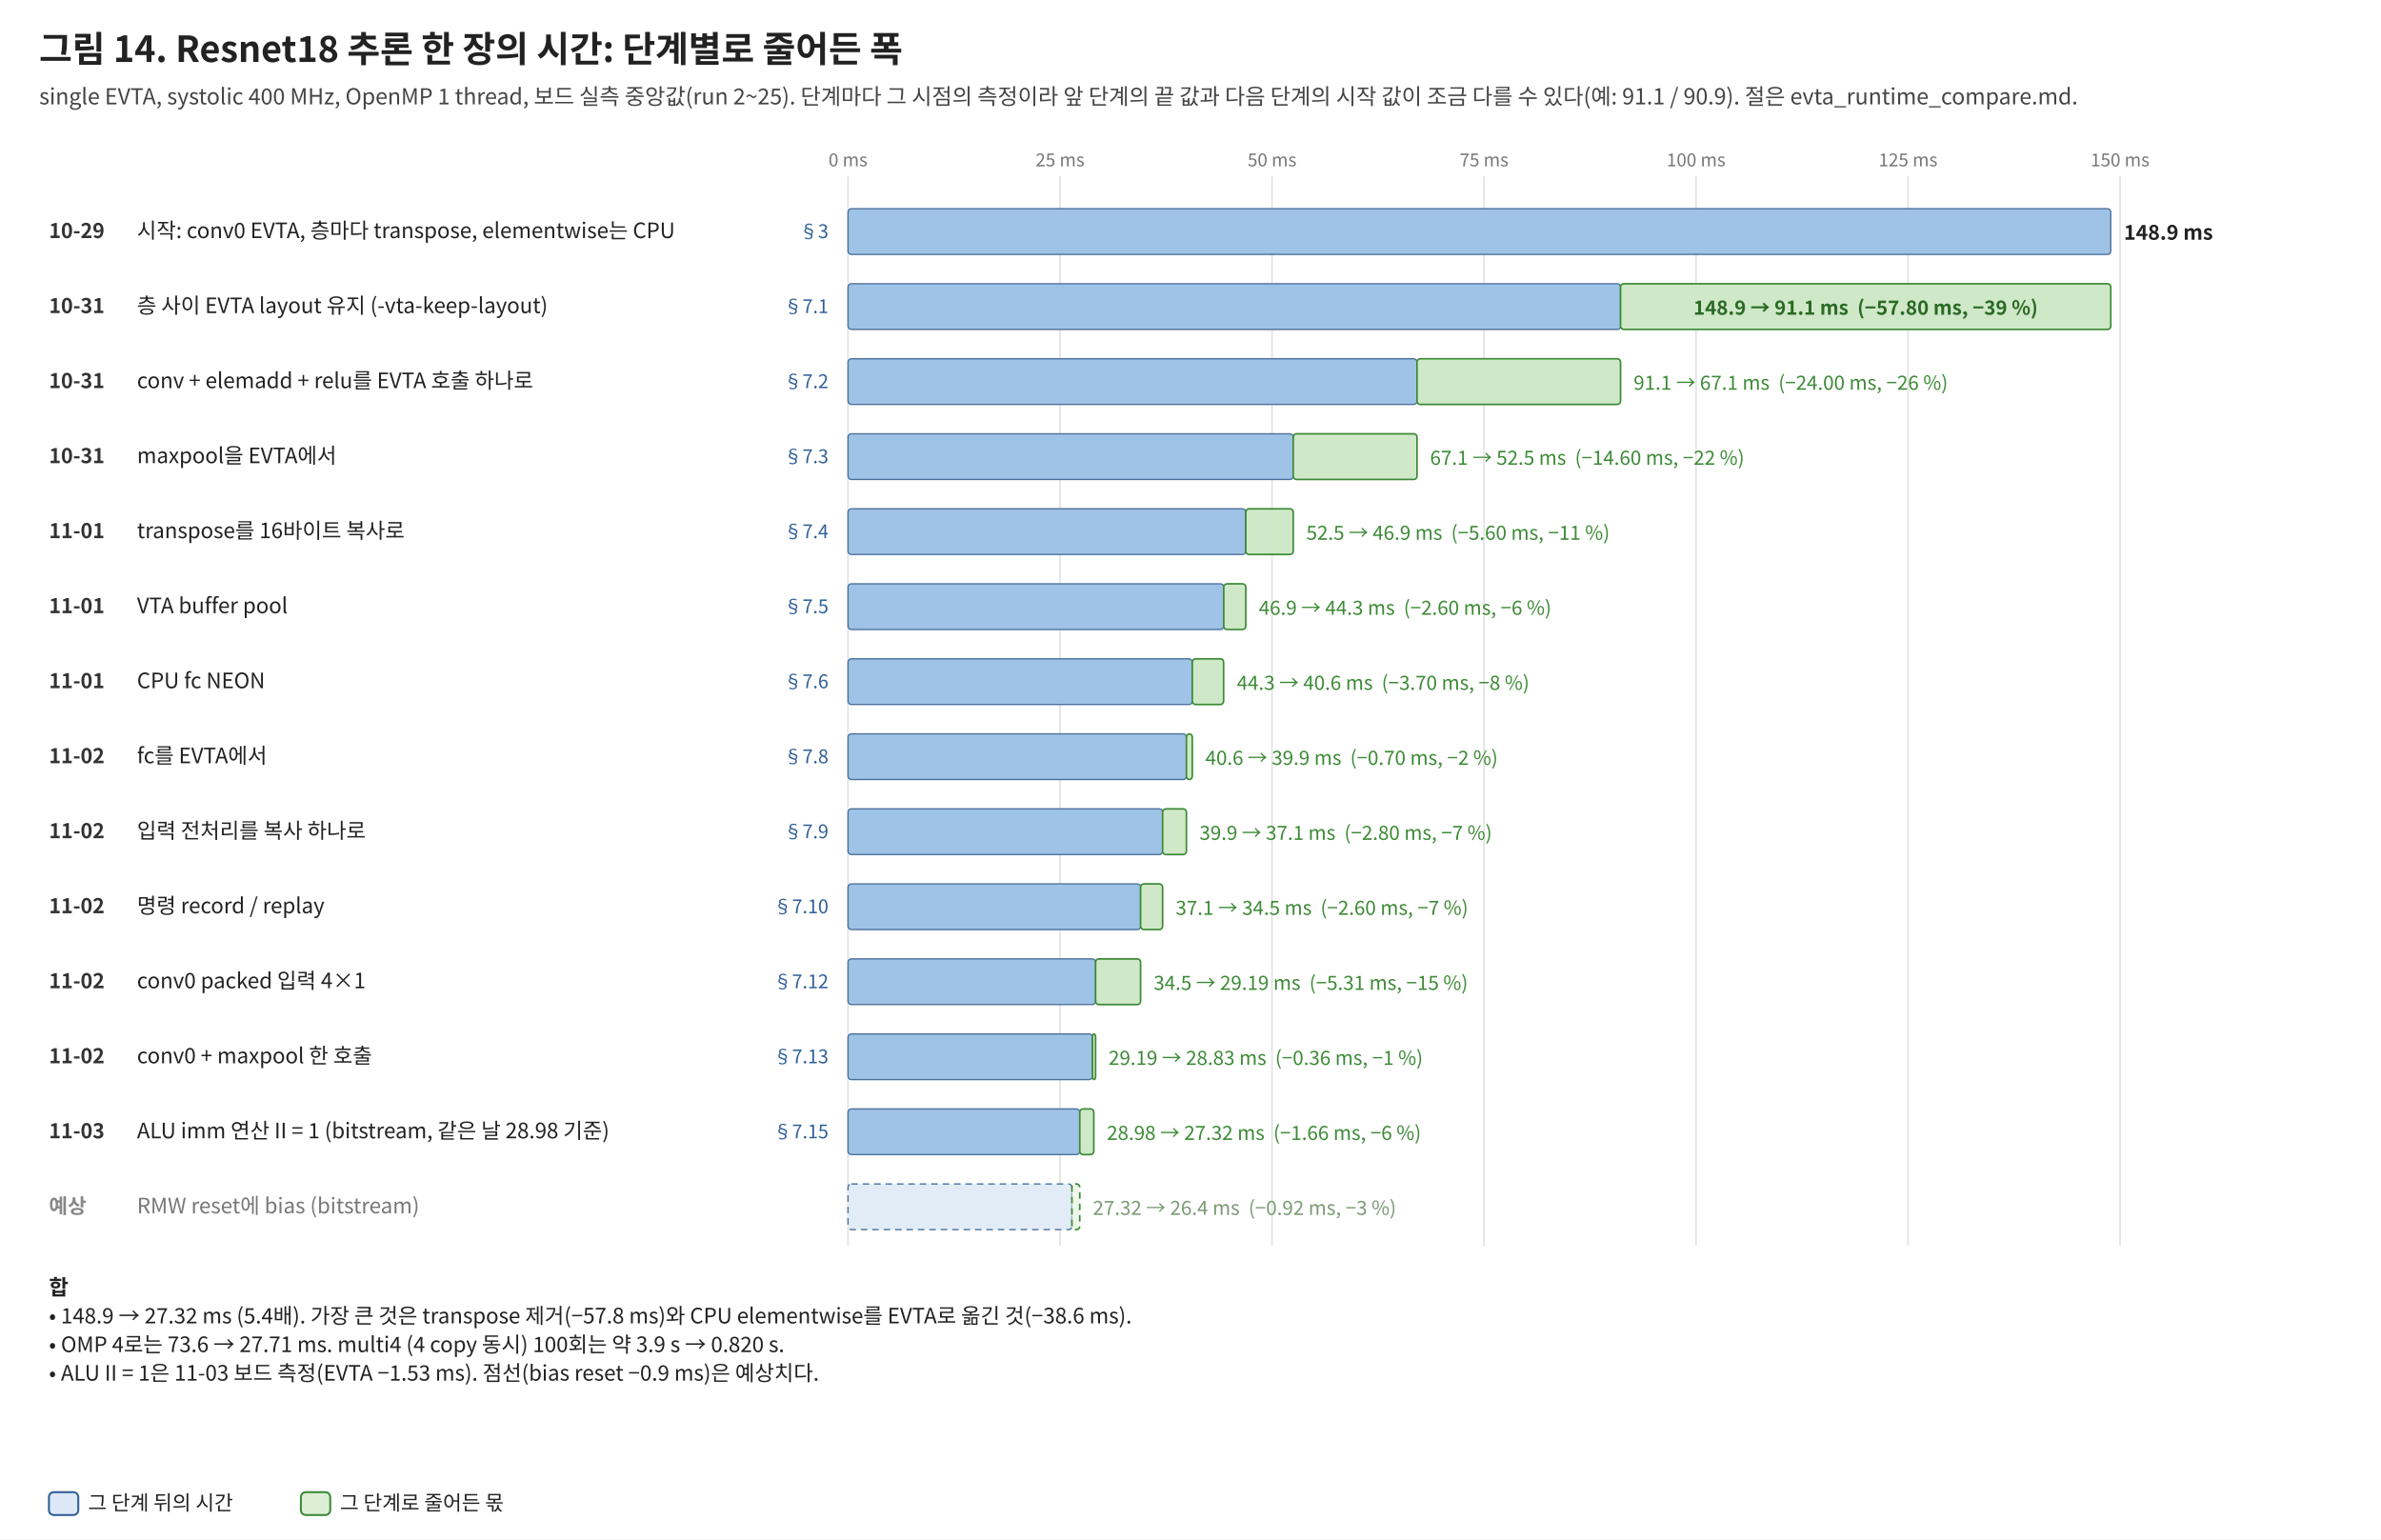
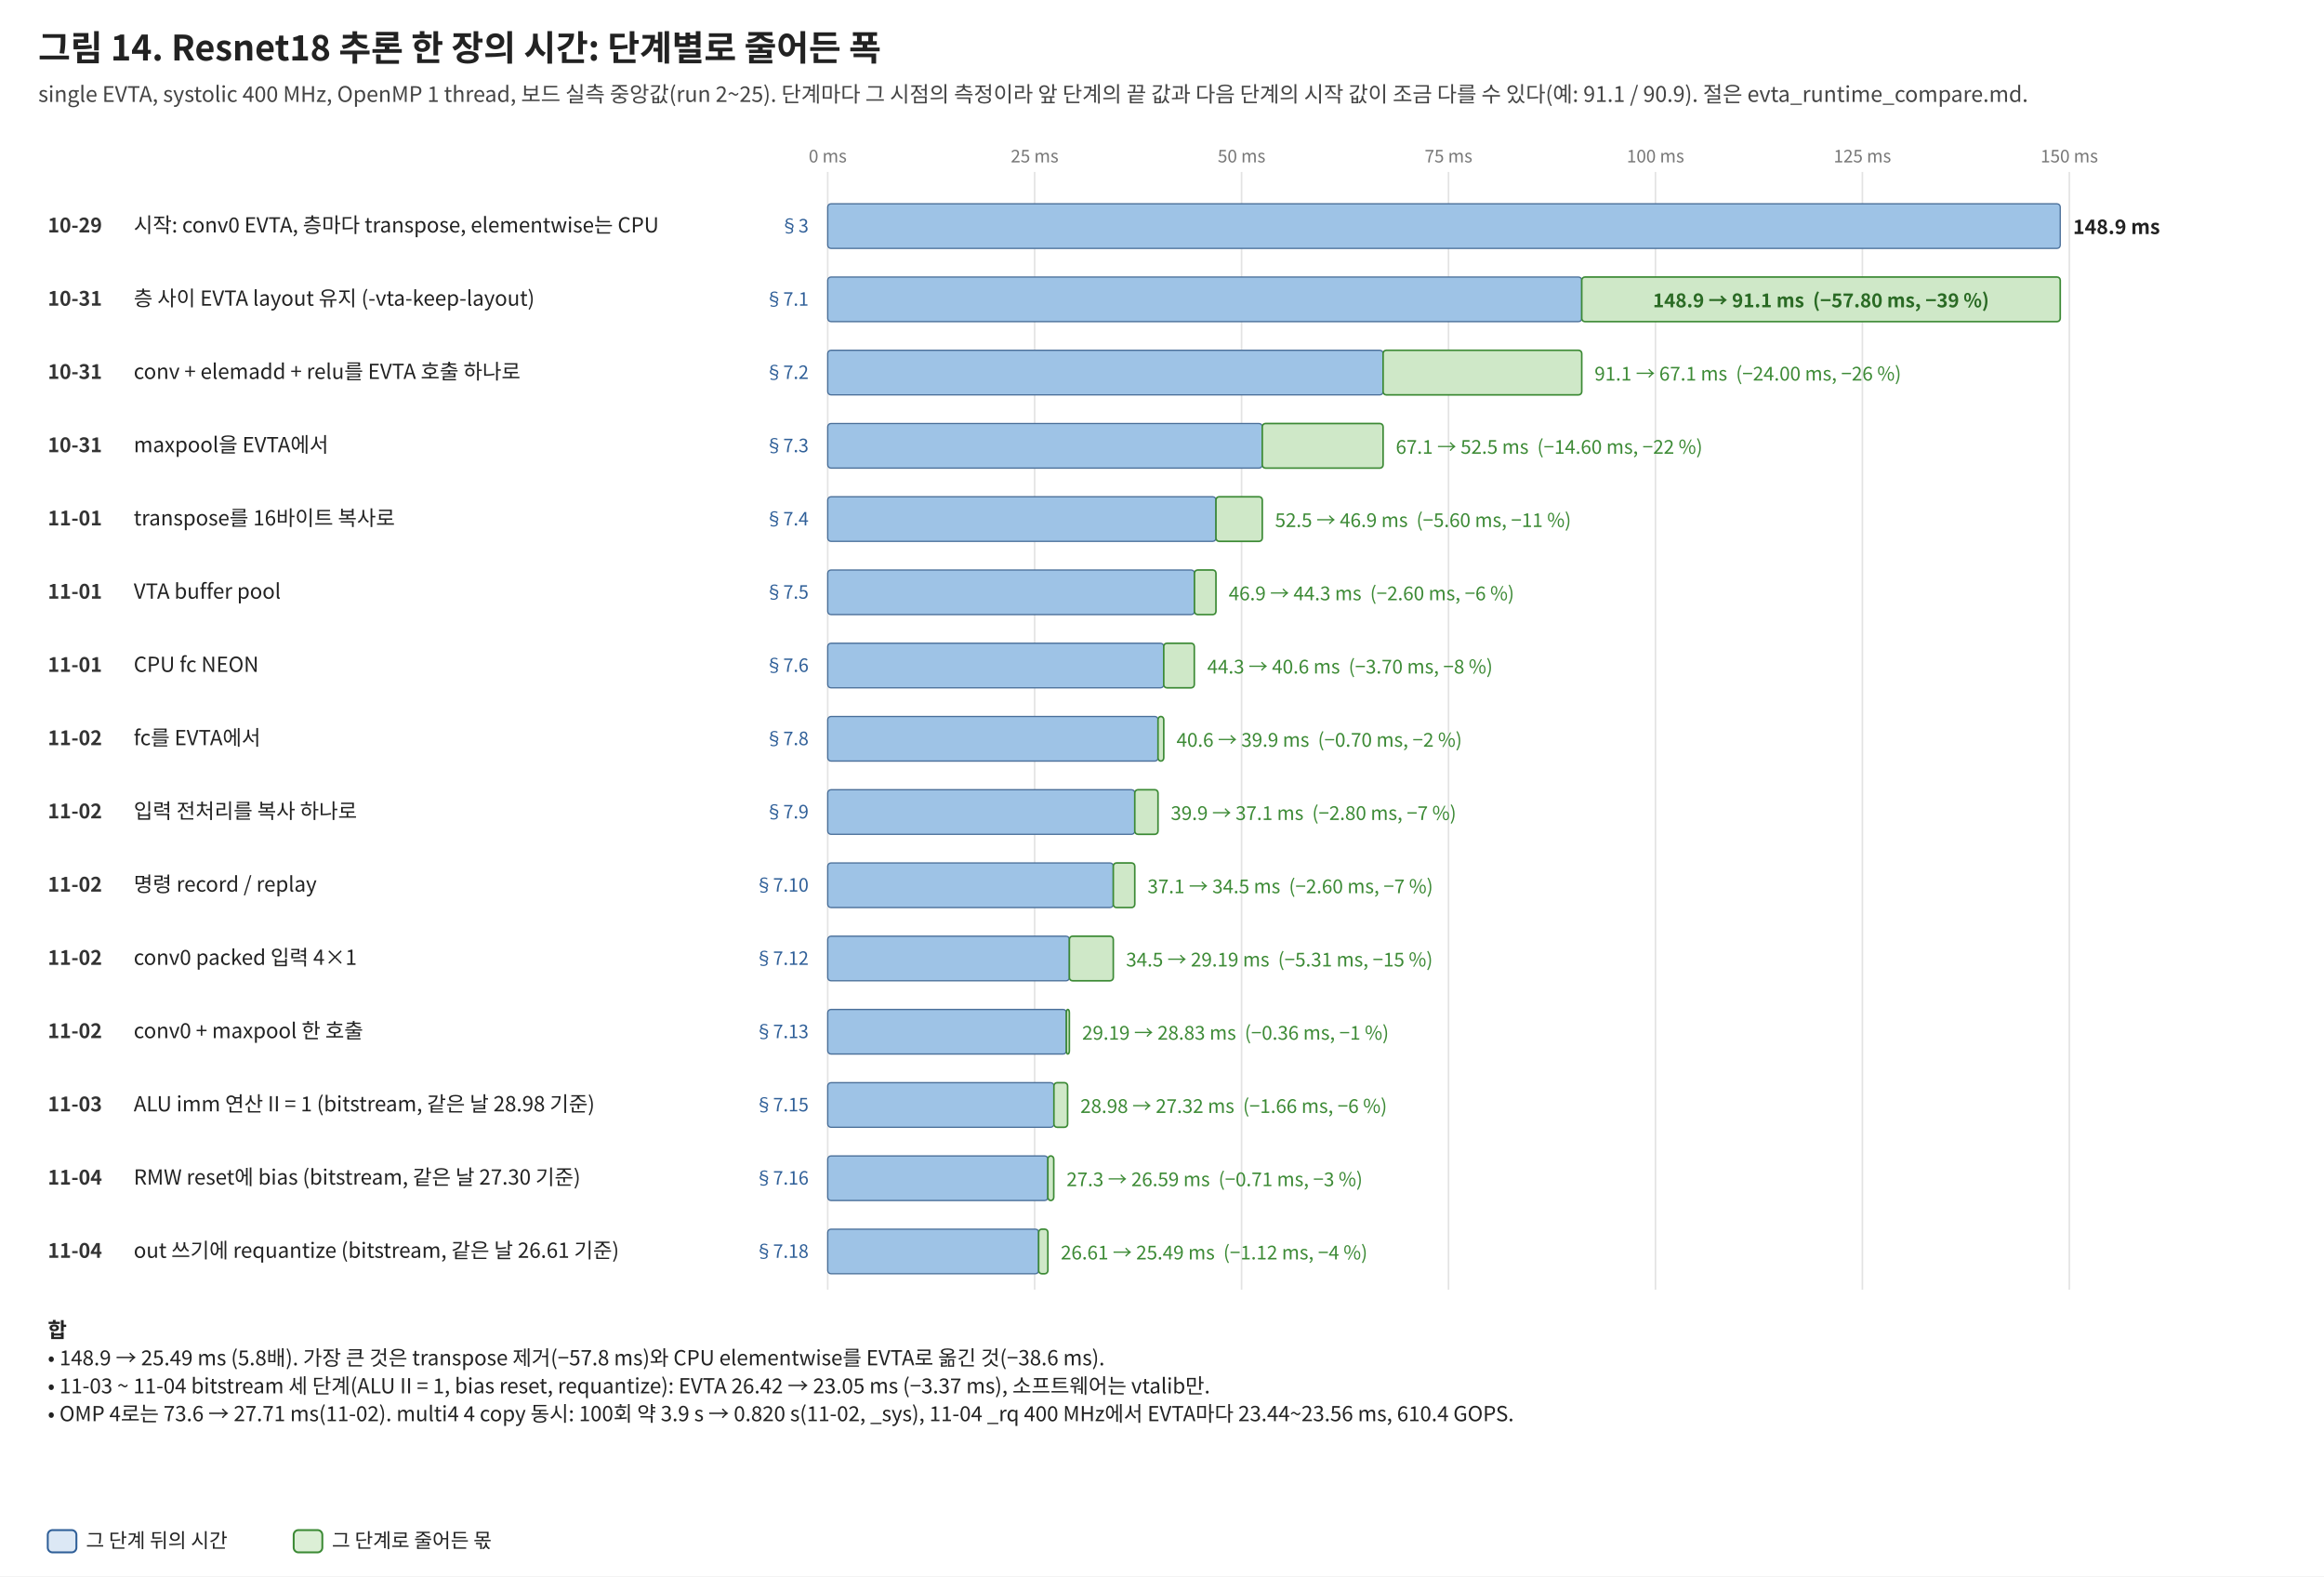
- <svg xmlns="http://www.w3.org/2000/svg" width="1460" height="944" viewBox="0 0 1460 944" font-family="'Noto Sans CJK KR', 'Noto Sans KR', 'Malgun Gothic', 'Apple SD Gothic Neo', sans-serif">
+ <svg xmlns="http://www.w3.org/2000/svg" width="1460" height="990" viewBox="0 0 1460 990" font-family="'Noto Sans CJK KR', 'Noto Sans KR', 'Malgun Gothic', 'Apple SD Gothic Neo', sans-serif">
  <defs>
    <marker id="ara" viewBox="0 0 10 10" refX="9" refY="5" markerWidth="7" markerHeight="7" orient="auto-start-reverse">
      <path d="M0,0 L10,5 L0,10 z" fill="#333333" />
    </marker>
    <marker id="arb" viewBox="0 0 10 10" refX="9" refY="5" markerWidth="7" markerHeight="7" orient="auto-start-reverse">
      <path d="M0,0 L10,5 L0,10 z" fill="#2f5f98" />
    </marker>
    <marker id="aro" viewBox="0 0 10 10" refX="9" refY="5" markerWidth="7" markerHeight="7" orient="auto-start-reverse">
      <path d="M0,0 L10,5 L0,10 z" fill="#c06a10" />
    </marker>
    <marker id="arg" viewBox="0 0 10 10" refX="9" refY="5" markerWidth="7" markerHeight="7" orient="auto-start-reverse">
      <path d="M0,0 L10,5 L0,10 z" fill="#3c8a35" />
    </marker>
    <marker id="arr" viewBox="0 0 10 10" refX="9" refY="5" markerWidth="7" markerHeight="7" orient="auto-start-reverse">
      <path d="M0,0 L10,5 L0,10 z" fill="#c0392b" />
    </marker>
    <marker id="arp" viewBox="0 0 10 10" refX="9" refY="5" markerWidth="7" markerHeight="7" orient="auto-start-reverse">
      <path d="M0,0 L10,5 L0,10 z" fill="#6d4596" />
    </marker>
    <marker id="ary" viewBox="0 0 10 10" refX="9" refY="5" markerWidth="7" markerHeight="7" orient="auto-start-reverse">
      <path d="M0,0 L10,5 L0,10 z" fill="#9a7b00" />
    </marker>
    <marker id="ark" viewBox="0 0 10 10" refX="9" refY="5" markerWidth="7" markerHeight="7" orient="auto-start-reverse">
      <path d="M0,0 L10,5 L0,10 z" fill="#888888" />
    </marker>
  </defs>
-   <rect x="0.0" y="0.0" width="1460.0" height="944.0" rx="0" fill="#ffffff" stroke="none" stroke-width="1.2" />
+   <rect x="0.0" y="0.0" width="1460.0" height="990.0" rx="0" fill="#ffffff" stroke="none" stroke-width="1.2" />
  <text x="24.0" y="38.0" font-family="'Noto Sans CJK KR', 'Noto Sans KR', 'Malgun Gothic', 'Apple SD Gothic Neo', sans-serif" font-size="22" text-anchor="start" font-weight="bold" fill="#222222" xml:space="preserve">그림 14. Resnet18 추론 한 장의 시간: 단계별로 줄어든 폭</text>
  <text x="24.0" y="64.0" font-family="'Noto Sans CJK KR', 'Noto Sans KR', 'Malgun Gothic', 'Apple SD Gothic Neo', sans-serif" font-size="13.5" text-anchor="start" font-weight="normal" fill="#444444" xml:space="preserve">single EVTA, systolic 400 MHz, OpenMP 1 thread, 보드 실측 중앙값(run 2~25). 단계마다 그 시점의 측정이라 앞 단계의 끝 값과 다음 단계의 시작 값이 조금 다를 수 있다(예: 91.1 / 90.9). 절은 evta_runtime_compare.md.</text>
-   <line x1="520.0" y1="108.0" x2="520.0" y2="764.0" stroke="#e3e3e3" stroke-width="1" />
+   <line x1="520.0" y1="108.0" x2="520.0" y2="810.0" stroke="#e3e3e3" stroke-width="1" />
  <text x="520.0" y="102.0" font-family="'Noto Sans CJK KR', 'Noto Sans KR', 'Malgun Gothic', 'Apple SD Gothic Neo', sans-serif" font-size="11" text-anchor="middle" font-weight="normal" fill="#777777" xml:space="preserve">0 ms</text>
-   <line x1="650.0" y1="108.0" x2="650.0" y2="764.0" stroke="#e3e3e3" stroke-width="1" />
+   <line x1="650.0" y1="108.0" x2="650.0" y2="810.0" stroke="#e3e3e3" stroke-width="1" />
  <text x="650.0" y="102.0" font-family="'Noto Sans CJK KR', 'Noto Sans KR', 'Malgun Gothic', 'Apple SD Gothic Neo', sans-serif" font-size="11" text-anchor="middle" font-weight="normal" fill="#777777" xml:space="preserve">25 ms</text>
-   <line x1="780.0" y1="108.0" x2="780.0" y2="764.0" stroke="#e3e3e3" stroke-width="1" />
+   <line x1="780.0" y1="108.0" x2="780.0" y2="810.0" stroke="#e3e3e3" stroke-width="1" />
  <text x="780.0" y="102.0" font-family="'Noto Sans CJK KR', 'Noto Sans KR', 'Malgun Gothic', 'Apple SD Gothic Neo', sans-serif" font-size="11" text-anchor="middle" font-weight="normal" fill="#777777" xml:space="preserve">50 ms</text>
-   <line x1="910.0" y1="108.0" x2="910.0" y2="764.0" stroke="#e3e3e3" stroke-width="1" />
+   <line x1="910.0" y1="108.0" x2="910.0" y2="810.0" stroke="#e3e3e3" stroke-width="1" />
  <text x="910.0" y="102.0" font-family="'Noto Sans CJK KR', 'Noto Sans KR', 'Malgun Gothic', 'Apple SD Gothic Neo', sans-serif" font-size="11" text-anchor="middle" font-weight="normal" fill="#777777" xml:space="preserve">75 ms</text>
-   <line x1="1040.0" y1="108.0" x2="1040.0" y2="764.0" stroke="#e3e3e3" stroke-width="1" />
+   <line x1="1040.0" y1="108.0" x2="1040.0" y2="810.0" stroke="#e3e3e3" stroke-width="1" />
  <text x="1040.0" y="102.0" font-family="'Noto Sans CJK KR', 'Noto Sans KR', 'Malgun Gothic', 'Apple SD Gothic Neo', sans-serif" font-size="11" text-anchor="middle" font-weight="normal" fill="#777777" xml:space="preserve">100 ms</text>
-   <line x1="1170.0" y1="108.0" x2="1170.0" y2="764.0" stroke="#e3e3e3" stroke-width="1" />
+   <line x1="1170.0" y1="108.0" x2="1170.0" y2="810.0" stroke="#e3e3e3" stroke-width="1" />
  <text x="1170.0" y="102.0" font-family="'Noto Sans CJK KR', 'Noto Sans KR', 'Malgun Gothic', 'Apple SD Gothic Neo', sans-serif" font-size="11" text-anchor="middle" font-weight="normal" fill="#777777" xml:space="preserve">125 ms</text>
-   <line x1="1300.0" y1="108.0" x2="1300.0" y2="764.0" stroke="#e3e3e3" stroke-width="1" />
+   <line x1="1300.0" y1="108.0" x2="1300.0" y2="810.0" stroke="#e3e3e3" stroke-width="1" />
  <text x="1300.0" y="102.0" font-family="'Noto Sans CJK KR', 'Noto Sans KR', 'Malgun Gothic', 'Apple SD Gothic Neo', sans-serif" font-size="11" text-anchor="middle" font-weight="normal" fill="#777777" xml:space="preserve">150 ms</text>
  <text x="30.0" y="146.0" font-family="'Noto Sans CJK KR', 'Noto Sans KR', 'Malgun Gothic', 'Apple SD Gothic Neo', sans-serif" font-size="12.5" text-anchor="start" font-weight="bold" fill="#333333" xml:space="preserve">10-29</text>
  <text x="84.0" y="146.0" font-family="'Noto Sans CJK KR', 'Noto Sans KR', 'Malgun Gothic', 'Apple SD Gothic Neo', sans-serif" font-size="13" text-anchor="start" font-weight="normal" fill="#222222" xml:space="preserve">시작: conv0 EVTA, 층마다 transpose, elementwise는 CPU</text>
  <text x="508.0" y="146.0" font-family="'Noto Sans CJK KR', 'Noto Sans KR', 'Malgun Gothic', 'Apple SD Gothic Neo', sans-serif" font-size="11.5" text-anchor="end" font-weight="normal" fill="#2f5f98" xml:space="preserve">§3</text>
  <rect x="520.0" y="128.0" width="774.3" height="28.0" rx="2" fill="#9ec3e6" stroke="#4a6f99" stroke-width="0.8" />
  <text x="1302.3" y="147.0" font-family="'Noto Sans CJK KR', 'Noto Sans KR', 'Malgun Gothic', 'Apple SD Gothic Neo', sans-serif" font-size="12.5" text-anchor="start" font-weight="bold" fill="#222222" xml:space="preserve">148.9 ms</text>
  <text x="30.0" y="192.0" font-family="'Noto Sans CJK KR', 'Noto Sans KR', 'Malgun Gothic', 'Apple SD Gothic Neo', sans-serif" font-size="12.5" text-anchor="start" font-weight="bold" fill="#333333" xml:space="preserve">10-31</text>
  <text x="84.0" y="192.0" font-family="'Noto Sans CJK KR', 'Noto Sans KR', 'Malgun Gothic', 'Apple SD Gothic Neo', sans-serif" font-size="13" text-anchor="start" font-weight="normal" fill="#222222" xml:space="preserve">층 사이 EVTA layout 유지 (-vta-keep-layout)</text>
  <text x="508.0" y="192.0" font-family="'Noto Sans CJK KR', 'Noto Sans KR', 'Malgun Gothic', 'Apple SD Gothic Neo', sans-serif" font-size="11.5" text-anchor="end" font-weight="normal" fill="#2f5f98" xml:space="preserve">§7.1</text>
  <rect x="520.0" y="174.0" width="473.7" height="28.0" rx="2" fill="#9ec3e6" stroke="#4a6f99" stroke-width="0.8" />
  <rect x="993.7" y="174.0" width="300.6" height="28.0" rx="2" fill="#cfe8c8" stroke="#3c8a35" stroke-width="1" />
  <text x="1144.0" y="193.0" font-family="'Noto Sans CJK KR', 'Noto Sans KR', 'Malgun Gothic', 'Apple SD Gothic Neo', sans-serif" font-size="12" text-anchor="middle" font-weight="bold" fill="#2a6a24" xml:space="preserve">148.9 → 91.1 ms  (−57.80 ms, −39 %)</text>
  <text x="30.0" y="238.0" font-family="'Noto Sans CJK KR', 'Noto Sans KR', 'Malgun Gothic', 'Apple SD Gothic Neo', sans-serif" font-size="12.5" text-anchor="start" font-weight="bold" fill="#333333" xml:space="preserve">10-31</text>
  <text x="84.0" y="238.0" font-family="'Noto Sans CJK KR', 'Noto Sans KR', 'Malgun Gothic', 'Apple SD Gothic Neo', sans-serif" font-size="13" text-anchor="start" font-weight="normal" fill="#222222" xml:space="preserve">conv + elemadd + relu를 EVTA 호출 하나로</text>
  <text x="508.0" y="238.0" font-family="'Noto Sans CJK KR', 'Noto Sans KR', 'Malgun Gothic', 'Apple SD Gothic Neo', sans-serif" font-size="11.5" text-anchor="end" font-weight="normal" fill="#2f5f98" xml:space="preserve">§7.2</text>
  <rect x="520.0" y="220.0" width="348.9" height="28.0" rx="2" fill="#9ec3e6" stroke="#4a6f99" stroke-width="0.8" />
  <rect x="868.9" y="220.0" width="124.8" height="28.0" rx="2" fill="#cfe8c8" stroke="#3c8a35" stroke-width="1" />
  <text x="1001.7" y="239.0" font-family="'Noto Sans CJK KR', 'Noto Sans KR', 'Malgun Gothic', 'Apple SD Gothic Neo', sans-serif" font-size="12" text-anchor="start" font-weight="normal" fill="#3c8a35" xml:space="preserve">91.1 → 67.1 ms  (−24.00 ms, −26 %)</text>
  <text x="30.0" y="284.0" font-family="'Noto Sans CJK KR', 'Noto Sans KR', 'Malgun Gothic', 'Apple SD Gothic Neo', sans-serif" font-size="12.5" text-anchor="start" font-weight="bold" fill="#333333" xml:space="preserve">10-31</text>
  <text x="84.0" y="284.0" font-family="'Noto Sans CJK KR', 'Noto Sans KR', 'Malgun Gothic', 'Apple SD Gothic Neo', sans-serif" font-size="13" text-anchor="start" font-weight="normal" fill="#222222" xml:space="preserve">maxpool을 EVTA에서</text>
  <text x="508.0" y="284.0" font-family="'Noto Sans CJK KR', 'Noto Sans KR', 'Malgun Gothic', 'Apple SD Gothic Neo', sans-serif" font-size="11.5" text-anchor="end" font-weight="normal" fill="#2f5f98" xml:space="preserve">§7.3</text>
  <rect x="520.0" y="266.0" width="273.0" height="28.0" rx="2" fill="#9ec3e6" stroke="#4a6f99" stroke-width="0.8" />
  <rect x="793.0" y="266.0" width="75.9" height="28.0" rx="2" fill="#cfe8c8" stroke="#3c8a35" stroke-width="1" />
  <text x="876.9" y="285.0" font-family="'Noto Sans CJK KR', 'Noto Sans KR', 'Malgun Gothic', 'Apple SD Gothic Neo', sans-serif" font-size="12" text-anchor="start" font-weight="normal" fill="#3c8a35" xml:space="preserve">67.1 → 52.5 ms  (−14.60 ms, −22 %)</text>
  <text x="30.0" y="330.0" font-family="'Noto Sans CJK KR', 'Noto Sans KR', 'Malgun Gothic', 'Apple SD Gothic Neo', sans-serif" font-size="12.5" text-anchor="start" font-weight="bold" fill="#333333" xml:space="preserve">11-01</text>
  <text x="84.0" y="330.0" font-family="'Noto Sans CJK KR', 'Noto Sans KR', 'Malgun Gothic', 'Apple SD Gothic Neo', sans-serif" font-size="13" text-anchor="start" font-weight="normal" fill="#222222" xml:space="preserve">transpose를 16바이트 복사로</text>
  <text x="508.0" y="330.0" font-family="'Noto Sans CJK KR', 'Noto Sans KR', 'Malgun Gothic', 'Apple SD Gothic Neo', sans-serif" font-size="11.5" text-anchor="end" font-weight="normal" fill="#2f5f98" xml:space="preserve">§7.4</text>
  <rect x="520.0" y="312.0" width="243.9" height="28.0" rx="2" fill="#9ec3e6" stroke="#4a6f99" stroke-width="0.8" />
  <rect x="763.9" y="312.0" width="29.1" height="28.0" rx="2" fill="#cfe8c8" stroke="#3c8a35" stroke-width="1" />
  <text x="801.0" y="331.0" font-family="'Noto Sans CJK KR', 'Noto Sans KR', 'Malgun Gothic', 'Apple SD Gothic Neo', sans-serif" font-size="12" text-anchor="start" font-weight="normal" fill="#3c8a35" xml:space="preserve">52.5 → 46.9 ms  (−5.60 ms, −11 %)</text>
  <text x="30.0" y="376.0" font-family="'Noto Sans CJK KR', 'Noto Sans KR', 'Malgun Gothic', 'Apple SD Gothic Neo', sans-serif" font-size="12.5" text-anchor="start" font-weight="bold" fill="#333333" xml:space="preserve">11-01</text>
  <text x="84.0" y="376.0" font-family="'Noto Sans CJK KR', 'Noto Sans KR', 'Malgun Gothic', 'Apple SD Gothic Neo', sans-serif" font-size="13" text-anchor="start" font-weight="normal" fill="#222222" xml:space="preserve">VTA buffer pool</text>
  <text x="508.0" y="376.0" font-family="'Noto Sans CJK KR', 'Noto Sans KR', 'Malgun Gothic', 'Apple SD Gothic Neo', sans-serif" font-size="11.5" text-anchor="end" font-weight="normal" fill="#2f5f98" xml:space="preserve">§7.5</text>
  <rect x="520.0" y="358.0" width="230.4" height="28.0" rx="2" fill="#9ec3e6" stroke="#4a6f99" stroke-width="0.8" />
  <rect x="750.4" y="358.0" width="13.5" height="28.0" rx="2" fill="#cfe8c8" stroke="#3c8a35" stroke-width="1" />
  <text x="771.9" y="377.0" font-family="'Noto Sans CJK KR', 'Noto Sans KR', 'Malgun Gothic', 'Apple SD Gothic Neo', sans-serif" font-size="12" text-anchor="start" font-weight="normal" fill="#3c8a35" xml:space="preserve">46.9 → 44.3 ms  (−2.60 ms, −6 %)</text>
  <text x="30.0" y="422.0" font-family="'Noto Sans CJK KR', 'Noto Sans KR', 'Malgun Gothic', 'Apple SD Gothic Neo', sans-serif" font-size="12.5" text-anchor="start" font-weight="bold" fill="#333333" xml:space="preserve">11-01</text>
  <text x="84.0" y="422.0" font-family="'Noto Sans CJK KR', 'Noto Sans KR', 'Malgun Gothic', 'Apple SD Gothic Neo', sans-serif" font-size="13" text-anchor="start" font-weight="normal" fill="#222222" xml:space="preserve">CPU fc NEON</text>
  <text x="508.0" y="422.0" font-family="'Noto Sans CJK KR', 'Noto Sans KR', 'Malgun Gothic', 'Apple SD Gothic Neo', sans-serif" font-size="11.5" text-anchor="end" font-weight="normal" fill="#2f5f98" xml:space="preserve">§7.6</text>
  <rect x="520.0" y="404.0" width="211.1" height="28.0" rx="2" fill="#9ec3e6" stroke="#4a6f99" stroke-width="0.8" />
  <rect x="731.1" y="404.0" width="19.2" height="28.0" rx="2" fill="#cfe8c8" stroke="#3c8a35" stroke-width="1" />
  <text x="758.4" y="423.0" font-family="'Noto Sans CJK KR', 'Noto Sans KR', 'Malgun Gothic', 'Apple SD Gothic Neo', sans-serif" font-size="12" text-anchor="start" font-weight="normal" fill="#3c8a35" xml:space="preserve">44.3 → 40.6 ms  (−3.70 ms, −8 %)</text>
  <text x="30.0" y="468.0" font-family="'Noto Sans CJK KR', 'Noto Sans KR', 'Malgun Gothic', 'Apple SD Gothic Neo', sans-serif" font-size="12.5" text-anchor="start" font-weight="bold" fill="#333333" xml:space="preserve">11-02</text>
  <text x="84.0" y="468.0" font-family="'Noto Sans CJK KR', 'Noto Sans KR', 'Malgun Gothic', 'Apple SD Gothic Neo', sans-serif" font-size="13" text-anchor="start" font-weight="normal" fill="#222222" xml:space="preserve">fc를 EVTA에서</text>
  <text x="508.0" y="468.0" font-family="'Noto Sans CJK KR', 'Noto Sans KR', 'Malgun Gothic', 'Apple SD Gothic Neo', sans-serif" font-size="11.5" text-anchor="end" font-weight="normal" fill="#2f5f98" xml:space="preserve">§7.8</text>
  <rect x="520.0" y="450.0" width="207.5" height="28.0" rx="2" fill="#9ec3e6" stroke="#4a6f99" stroke-width="0.8" />
  <rect x="727.5" y="450.0" width="3.6" height="28.0" rx="2" fill="#cfe8c8" stroke="#3c8a35" stroke-width="1" />
  <text x="739.1" y="469.0" font-family="'Noto Sans CJK KR', 'Noto Sans KR', 'Malgun Gothic', 'Apple SD Gothic Neo', sans-serif" font-size="12" text-anchor="start" font-weight="normal" fill="#3c8a35" xml:space="preserve">40.6 → 39.9 ms  (−0.70 ms, −2 %)</text>
  <text x="30.0" y="514.0" font-family="'Noto Sans CJK KR', 'Noto Sans KR', 'Malgun Gothic', 'Apple SD Gothic Neo', sans-serif" font-size="12.5" text-anchor="start" font-weight="bold" fill="#333333" xml:space="preserve">11-02</text>
  <text x="84.0" y="514.0" font-family="'Noto Sans CJK KR', 'Noto Sans KR', 'Malgun Gothic', 'Apple SD Gothic Neo', sans-serif" font-size="13" text-anchor="start" font-weight="normal" fill="#222222" xml:space="preserve">입력 전처리를 복사 하나로</text>
  <text x="508.0" y="514.0" font-family="'Noto Sans CJK KR', 'Noto Sans KR', 'Malgun Gothic', 'Apple SD Gothic Neo', sans-serif" font-size="11.5" text-anchor="end" font-weight="normal" fill="#2f5f98" xml:space="preserve">§7.9</text>
  <rect x="520.0" y="496.0" width="192.9" height="28.0" rx="2" fill="#9ec3e6" stroke="#4a6f99" stroke-width="0.8" />
  <rect x="712.9" y="496.0" width="14.6" height="28.0" rx="2" fill="#cfe8c8" stroke="#3c8a35" stroke-width="1" />
  <text x="735.5" y="515.0" font-family="'Noto Sans CJK KR', 'Noto Sans KR', 'Malgun Gothic', 'Apple SD Gothic Neo', sans-serif" font-size="12" text-anchor="start" font-weight="normal" fill="#3c8a35" xml:space="preserve">39.9 → 37.1 ms  (−2.80 ms, −7 %)</text>
  <text x="30.0" y="560.0" font-family="'Noto Sans CJK KR', 'Noto Sans KR', 'Malgun Gothic', 'Apple SD Gothic Neo', sans-serif" font-size="12.5" text-anchor="start" font-weight="bold" fill="#333333" xml:space="preserve">11-02</text>
  <text x="84.0" y="560.0" font-family="'Noto Sans CJK KR', 'Noto Sans KR', 'Malgun Gothic', 'Apple SD Gothic Neo', sans-serif" font-size="13" text-anchor="start" font-weight="normal" fill="#222222" xml:space="preserve">명령 record / replay</text>
  <text x="508.0" y="560.0" font-family="'Noto Sans CJK KR', 'Noto Sans KR', 'Malgun Gothic', 'Apple SD Gothic Neo', sans-serif" font-size="11.5" text-anchor="end" font-weight="normal" fill="#2f5f98" xml:space="preserve">§7.10</text>
  <rect x="520.0" y="542.0" width="179.4" height="28.0" rx="2" fill="#9ec3e6" stroke="#4a6f99" stroke-width="0.8" />
  <rect x="699.4" y="542.0" width="13.5" height="28.0" rx="2" fill="#cfe8c8" stroke="#3c8a35" stroke-width="1" />
  <text x="720.9" y="561.0" font-family="'Noto Sans CJK KR', 'Noto Sans KR', 'Malgun Gothic', 'Apple SD Gothic Neo', sans-serif" font-size="12" text-anchor="start" font-weight="normal" fill="#3c8a35" xml:space="preserve">37.1 → 34.5 ms  (−2.60 ms, −7 %)</text>
  <text x="30.0" y="606.0" font-family="'Noto Sans CJK KR', 'Noto Sans KR', 'Malgun Gothic', 'Apple SD Gothic Neo', sans-serif" font-size="12.5" text-anchor="start" font-weight="bold" fill="#333333" xml:space="preserve">11-02</text>
  <text x="84.0" y="606.0" font-family="'Noto Sans CJK KR', 'Noto Sans KR', 'Malgun Gothic', 'Apple SD Gothic Neo', sans-serif" font-size="13" text-anchor="start" font-weight="normal" fill="#222222" xml:space="preserve">conv0 packed 입력 4×1</text>
  <text x="508.0" y="606.0" font-family="'Noto Sans CJK KR', 'Noto Sans KR', 'Malgun Gothic', 'Apple SD Gothic Neo', sans-serif" font-size="11.5" text-anchor="end" font-weight="normal" fill="#2f5f98" xml:space="preserve">§7.12</text>
  <rect x="520.0" y="588.0" width="151.8" height="28.0" rx="2" fill="#9ec3e6" stroke="#4a6f99" stroke-width="0.8" />
  <rect x="671.8" y="588.0" width="27.6" height="28.0" rx="2" fill="#cfe8c8" stroke="#3c8a35" stroke-width="1" />
  <text x="707.4" y="607.0" font-family="'Noto Sans CJK KR', 'Noto Sans KR', 'Malgun Gothic', 'Apple SD Gothic Neo', sans-serif" font-size="12" text-anchor="start" font-weight="normal" fill="#3c8a35" xml:space="preserve">34.5 → 29.19 ms  (−5.31 ms, −15 %)</text>
  <text x="30.0" y="652.0" font-family="'Noto Sans CJK KR', 'Noto Sans KR', 'Malgun Gothic', 'Apple SD Gothic Neo', sans-serif" font-size="12.5" text-anchor="start" font-weight="bold" fill="#333333" xml:space="preserve">11-02</text>
  <text x="84.0" y="652.0" font-family="'Noto Sans CJK KR', 'Noto Sans KR', 'Malgun Gothic', 'Apple SD Gothic Neo', sans-serif" font-size="13" text-anchor="start" font-weight="normal" fill="#222222" xml:space="preserve">conv0 + maxpool 한 호출</text>
  <text x="508.0" y="652.0" font-family="'Noto Sans CJK KR', 'Noto Sans KR', 'Malgun Gothic', 'Apple SD Gothic Neo', sans-serif" font-size="11.5" text-anchor="end" font-weight="normal" fill="#2f5f98" xml:space="preserve">§7.13</text>
  <rect x="520.0" y="634.0" width="149.9" height="28.0" rx="2" fill="#9ec3e6" stroke="#4a6f99" stroke-width="0.8" />
  <rect x="669.9" y="634.0" width="1.9" height="28.0" rx="2" fill="#cfe8c8" stroke="#3c8a35" stroke-width="1" />
  <text x="679.8" y="653.0" font-family="'Noto Sans CJK KR', 'Noto Sans KR', 'Malgun Gothic', 'Apple SD Gothic Neo', sans-serif" font-size="12" text-anchor="start" font-weight="normal" fill="#3c8a35" xml:space="preserve">29.19 → 28.83 ms  (−0.36 ms, −1 %)</text>
  <text x="30.0" y="698.0" font-family="'Noto Sans CJK KR', 'Noto Sans KR', 'Malgun Gothic', 'Apple SD Gothic Neo', sans-serif" font-size="12.5" text-anchor="start" font-weight="bold" fill="#333333" xml:space="preserve">11-03</text>
  <text x="84.0" y="698.0" font-family="'Noto Sans CJK KR', 'Noto Sans KR', 'Malgun Gothic', 'Apple SD Gothic Neo', sans-serif" font-size="13" text-anchor="start" font-weight="normal" fill="#222222" xml:space="preserve">ALU imm 연산 II = 1 (bitstream, 같은 날 28.98 기준)</text>
  <text x="508.0" y="698.0" font-family="'Noto Sans CJK KR', 'Noto Sans KR', 'Malgun Gothic', 'Apple SD Gothic Neo', sans-serif" font-size="11.5" text-anchor="end" font-weight="normal" fill="#2f5f98" xml:space="preserve">§7.15</text>
  <rect x="520.0" y="680.0" width="142.1" height="28.0" rx="2" fill="#9ec3e6" stroke="#4a6f99" stroke-width="0.8" />
  <rect x="662.1" y="680.0" width="8.6" height="28.0" rx="2" fill="#cfe8c8" stroke="#3c8a35" stroke-width="1" />
  <text x="678.7" y="699.0" font-family="'Noto Sans CJK KR', 'Noto Sans KR', 'Malgun Gothic', 'Apple SD Gothic Neo', sans-serif" font-size="12" text-anchor="start" font-weight="normal" fill="#3c8a35" xml:space="preserve">28.98 → 27.32 ms  (−1.66 ms, −6 %)</text>
-   <text x="30.0" y="744.0" font-family="'Noto Sans CJK KR', 'Noto Sans KR', 'Malgun Gothic', 'Apple SD Gothic Neo', sans-serif" font-size="12.5" text-anchor="start" font-weight="bold" fill="#888888" xml:space="preserve">예상</text>
-   <text x="84.0" y="744.0" font-family="'Noto Sans CJK KR', 'Noto Sans KR', 'Malgun Gothic', 'Apple SD Gothic Neo', sans-serif" font-size="13" text-anchor="start" font-weight="normal" fill="#777777" xml:space="preserve">RMW reset에 bias (bitstream)</text>
-   <text x="508.0" y="744.0" font-family="'Noto Sans CJK KR', 'Noto Sans KR', 'Malgun Gothic', 'Apple SD Gothic Neo', sans-serif" font-size="11.5" text-anchor="end" font-weight="normal" fill="#2f5f98" xml:space="preserve" />
-   <rect x="520.0" y="726.0" width="137.3" height="28.0" rx="2" fill="#e2ecf6" stroke="#4a6f99" stroke-width="0.8" stroke-dasharray="4 3" />
-   <rect x="657.3" y="726.0" width="4.8" height="28.0" rx="2" fill="#eef7ea" stroke="#3c8a35" stroke-width="1" stroke-dasharray="4 3" />
-   <text x="670.1" y="745.0" font-family="'Noto Sans CJK KR', 'Noto Sans KR', 'Malgun Gothic', 'Apple SD Gothic Neo', sans-serif" font-size="12" text-anchor="start" font-weight="normal" fill="#7a9a74" xml:space="preserve">27.32 → 26.4 ms  (−0.92 ms, −3 %)</text>
-   <text x="30.0" y="794.0" font-family="'Noto Sans CJK KR', 'Noto Sans KR', 'Malgun Gothic', 'Apple SD Gothic Neo', sans-serif" font-size="13" text-anchor="start" font-weight="bold" fill="#222222" xml:space="preserve">합</text>
-   <text x="30.0" y="811.5" font-family="'Noto Sans CJK KR', 'Noto Sans KR', 'Malgun Gothic', 'Apple SD Gothic Neo', sans-serif" font-size="13" text-anchor="start" font-weight="normal" fill="#222222" xml:space="preserve">• 148.9 → 27.32 ms (5.4배). 가장 큰 것은 transpose 제거(−57.8 ms)와 CPU elementwise를 EVTA로 옮긴 것(−38.6 ms).</text>
-   <text x="30.0" y="829.1" font-family="'Noto Sans CJK KR', 'Noto Sans KR', 'Malgun Gothic', 'Apple SD Gothic Neo', sans-serif" font-size="13" text-anchor="start" font-weight="normal" fill="#222222" xml:space="preserve">• OMP 4로는 73.6 → 27.71 ms. multi4 (4 copy 동시) 100회는 약 3.9 s → 0.820 s.</text>
-   <text x="30.0" y="846.6" font-family="'Noto Sans CJK KR', 'Noto Sans KR', 'Malgun Gothic', 'Apple SD Gothic Neo', sans-serif" font-size="13" text-anchor="start" font-weight="normal" fill="#222222" xml:space="preserve">• ALU II = 1은 11-03 보드 측정(EVTA −1.53 ms). 점선(bias reset −0.9 ms)은 예상치다.</text>
-   <rect x="30.0" y="915.0" width="18.0" height="14.0" rx="3" fill="#dce8f5" stroke="#2f5f98" stroke-width="1.2" />
-   <text x="54.0" y="926.0" font-family="'Noto Sans CJK KR', 'Noto Sans KR', 'Malgun Gothic', 'Apple SD Gothic Neo', sans-serif" font-size="12.5" text-anchor="start" font-weight="normal" fill="#222222" xml:space="preserve">그 단계 뒤의 시간</text>
-   <rect x="184.5" y="915.0" width="18.0" height="14.0" rx="3" fill="#dcefd6" stroke="#3c8a35" stroke-width="1.2" />
-   <text x="208.5" y="926.0" font-family="'Noto Sans CJK KR', 'Noto Sans KR', 'Malgun Gothic', 'Apple SD Gothic Neo', sans-serif" font-size="12.5" text-anchor="start" font-weight="normal" fill="#222222" xml:space="preserve">그 단계로 줄어든 몫</text>
+   <text x="30.0" y="744.0" font-family="'Noto Sans CJK KR', 'Noto Sans KR', 'Malgun Gothic', 'Apple SD Gothic Neo', sans-serif" font-size="12.5" text-anchor="start" font-weight="bold" fill="#333333" xml:space="preserve">11-04</text>
+   <text x="84.0" y="744.0" font-family="'Noto Sans CJK KR', 'Noto Sans KR', 'Malgun Gothic', 'Apple SD Gothic Neo', sans-serif" font-size="13" text-anchor="start" font-weight="normal" fill="#222222" xml:space="preserve">RMW reset에 bias (bitstream, 같은 날 27.30 기준)</text>
+   <text x="508.0" y="744.0" font-family="'Noto Sans CJK KR', 'Noto Sans KR', 'Malgun Gothic', 'Apple SD Gothic Neo', sans-serif" font-size="11.5" text-anchor="end" font-weight="normal" fill="#2f5f98" xml:space="preserve">§7.16</text>
+   <rect x="520.0" y="726.0" width="138.3" height="28.0" rx="2" fill="#9ec3e6" stroke="#4a6f99" stroke-width="0.8" />
+   <rect x="658.3" y="726.0" width="3.7" height="28.0" rx="2" fill="#cfe8c8" stroke="#3c8a35" stroke-width="1" />
+   <text x="670.0" y="745.0" font-family="'Noto Sans CJK KR', 'Noto Sans KR', 'Malgun Gothic', 'Apple SD Gothic Neo', sans-serif" font-size="12" text-anchor="start" font-weight="normal" fill="#3c8a35" xml:space="preserve">27.3 → 26.59 ms  (−0.71 ms, −3 %)</text>
+   <text x="30.0" y="790.0" font-family="'Noto Sans CJK KR', 'Noto Sans KR', 'Malgun Gothic', 'Apple SD Gothic Neo', sans-serif" font-size="12.5" text-anchor="start" font-weight="bold" fill="#333333" xml:space="preserve">11-04</text>
+   <text x="84.0" y="790.0" font-family="'Noto Sans CJK KR', 'Noto Sans KR', 'Malgun Gothic', 'Apple SD Gothic Neo', sans-serif" font-size="13" text-anchor="start" font-weight="normal" fill="#222222" xml:space="preserve">out 쓰기에 requantize (bitstream, 같은 날 26.61 기준)</text>
+   <text x="508.0" y="790.0" font-family="'Noto Sans CJK KR', 'Noto Sans KR', 'Malgun Gothic', 'Apple SD Gothic Neo', sans-serif" font-size="11.5" text-anchor="end" font-weight="normal" fill="#2f5f98" xml:space="preserve">§7.18</text>
+   <rect x="520.0" y="772.0" width="132.5" height="28.0" rx="2" fill="#9ec3e6" stroke="#4a6f99" stroke-width="0.8" />
+   <rect x="652.5" y="772.0" width="5.8" height="28.0" rx="2" fill="#cfe8c8" stroke="#3c8a35" stroke-width="1" />
+   <text x="666.4" y="791.0" font-family="'Noto Sans CJK KR', 'Noto Sans KR', 'Malgun Gothic', 'Apple SD Gothic Neo', sans-serif" font-size="12" text-anchor="start" font-weight="normal" fill="#3c8a35" xml:space="preserve">26.61 → 25.49 ms  (−1.12 ms, −4 %)</text>
+   <text x="30.0" y="840.0" font-family="'Noto Sans CJK KR', 'Noto Sans KR', 'Malgun Gothic', 'Apple SD Gothic Neo', sans-serif" font-size="13" text-anchor="start" font-weight="bold" fill="#222222" xml:space="preserve">합</text>
+   <text x="30.0" y="857.5" font-family="'Noto Sans CJK KR', 'Noto Sans KR', 'Malgun Gothic', 'Apple SD Gothic Neo', sans-serif" font-size="13" text-anchor="start" font-weight="normal" fill="#222222" xml:space="preserve">• 148.9 → 25.49 ms (5.8배). 가장 큰 것은 transpose 제거(−57.8 ms)와 CPU elementwise를 EVTA로 옮긴 것(−38.6 ms).</text>
+   <text x="30.0" y="875.1" font-family="'Noto Sans CJK KR', 'Noto Sans KR', 'Malgun Gothic', 'Apple SD Gothic Neo', sans-serif" font-size="13" text-anchor="start" font-weight="normal" fill="#222222" xml:space="preserve">• 11-03 ~ 11-04 bitstream 세 단계(ALU II = 1, bias reset, requantize): EVTA 26.42 → 23.05 ms (−3.37 ms), 소프트웨어는 vtalib만.</text>
+   <text x="30.0" y="892.6" font-family="'Noto Sans CJK KR', 'Noto Sans KR', 'Malgun Gothic', 'Apple SD Gothic Neo', sans-serif" font-size="13" text-anchor="start" font-weight="normal" fill="#222222" xml:space="preserve">• OMP 4로는 73.6 → 27.71 ms(11-02). multi4 4 copy 동시: 100회 약 3.9 s → 0.820 s(11-02, _sys), 11-04 _rq 400 MHz에서 EVTA마다 23.44~23.56 ms, 610.4 GOPS.</text>
+   <rect x="30.0" y="961.0" width="18.0" height="14.0" rx="3" fill="#dce8f5" stroke="#2f5f98" stroke-width="1.2" />
+   <text x="54.0" y="972.0" font-family="'Noto Sans CJK KR', 'Noto Sans KR', 'Malgun Gothic', 'Apple SD Gothic Neo', sans-serif" font-size="12.5" text-anchor="start" font-weight="normal" fill="#222222" xml:space="preserve">그 단계 뒤의 시간</text>
+   <rect x="184.5" y="961.0" width="18.0" height="14.0" rx="3" fill="#dcefd6" stroke="#3c8a35" stroke-width="1.2" />
+   <text x="208.5" y="972.0" font-family="'Noto Sans CJK KR', 'Noto Sans KR', 'Malgun Gothic', 'Apple SD Gothic Neo', sans-serif" font-size="12.5" text-anchor="start" font-weight="normal" fill="#222222" xml:space="preserve">그 단계로 줄어든 몫</text>
</svg>
